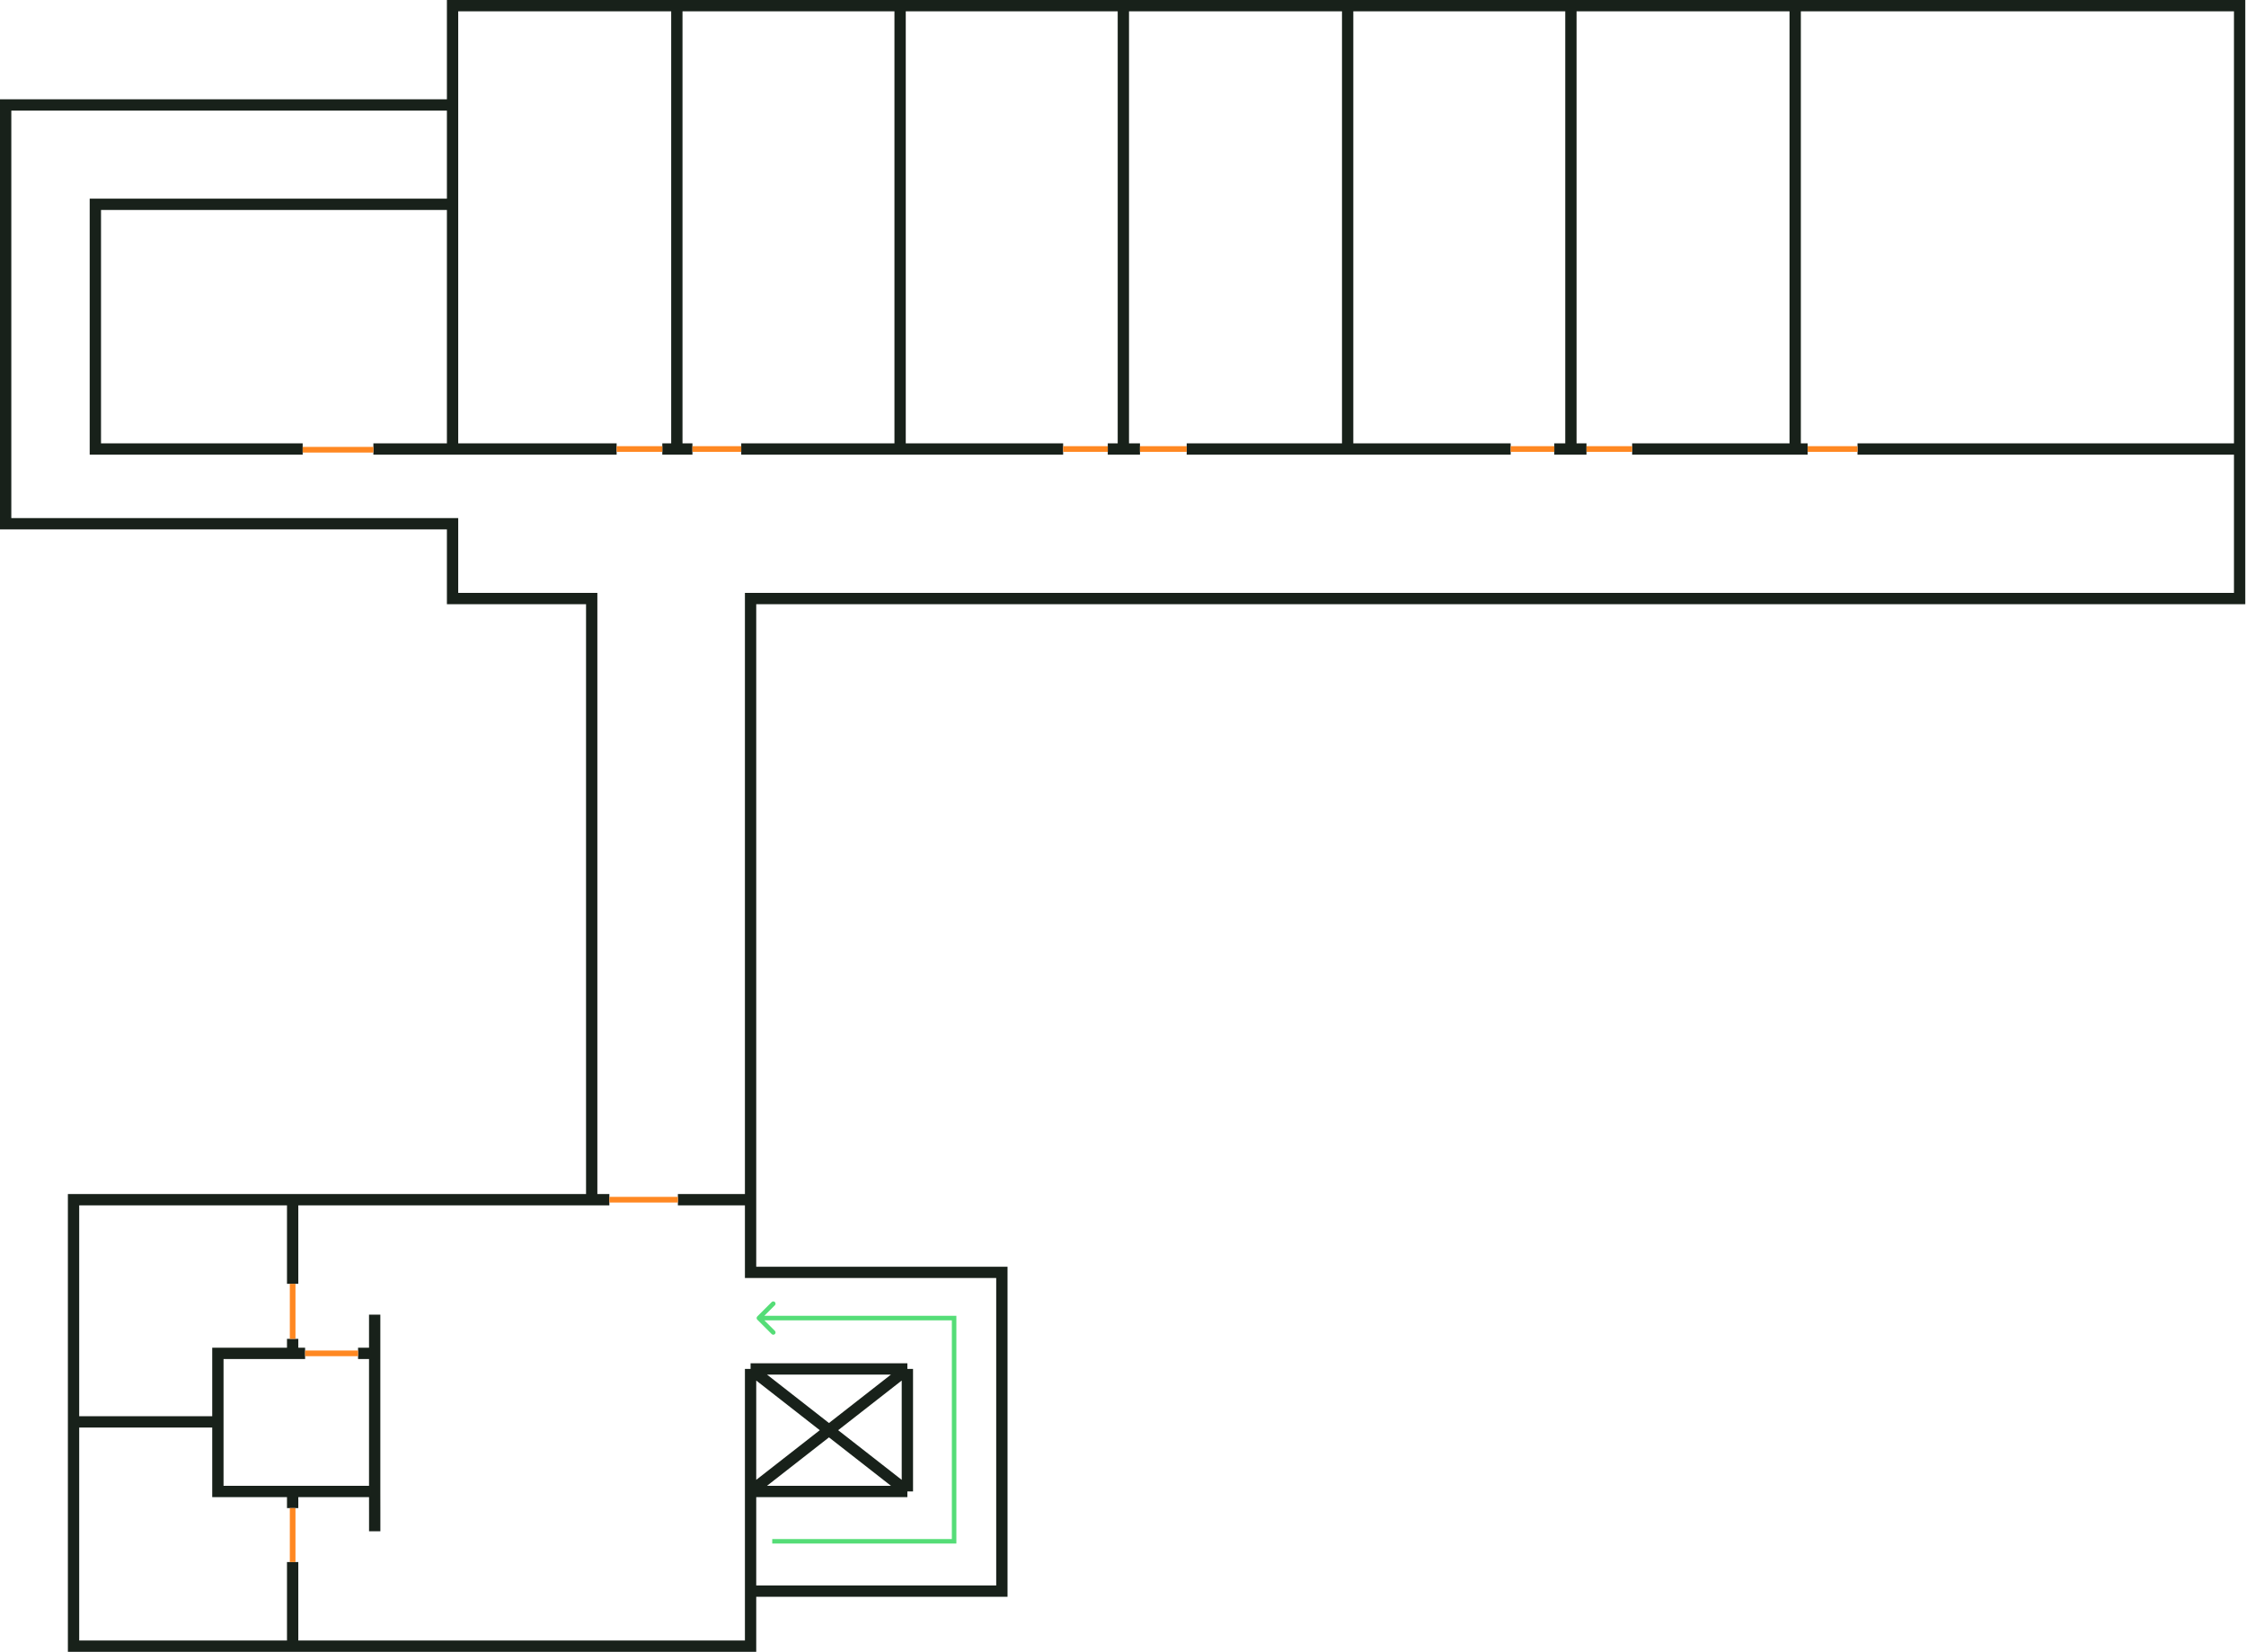
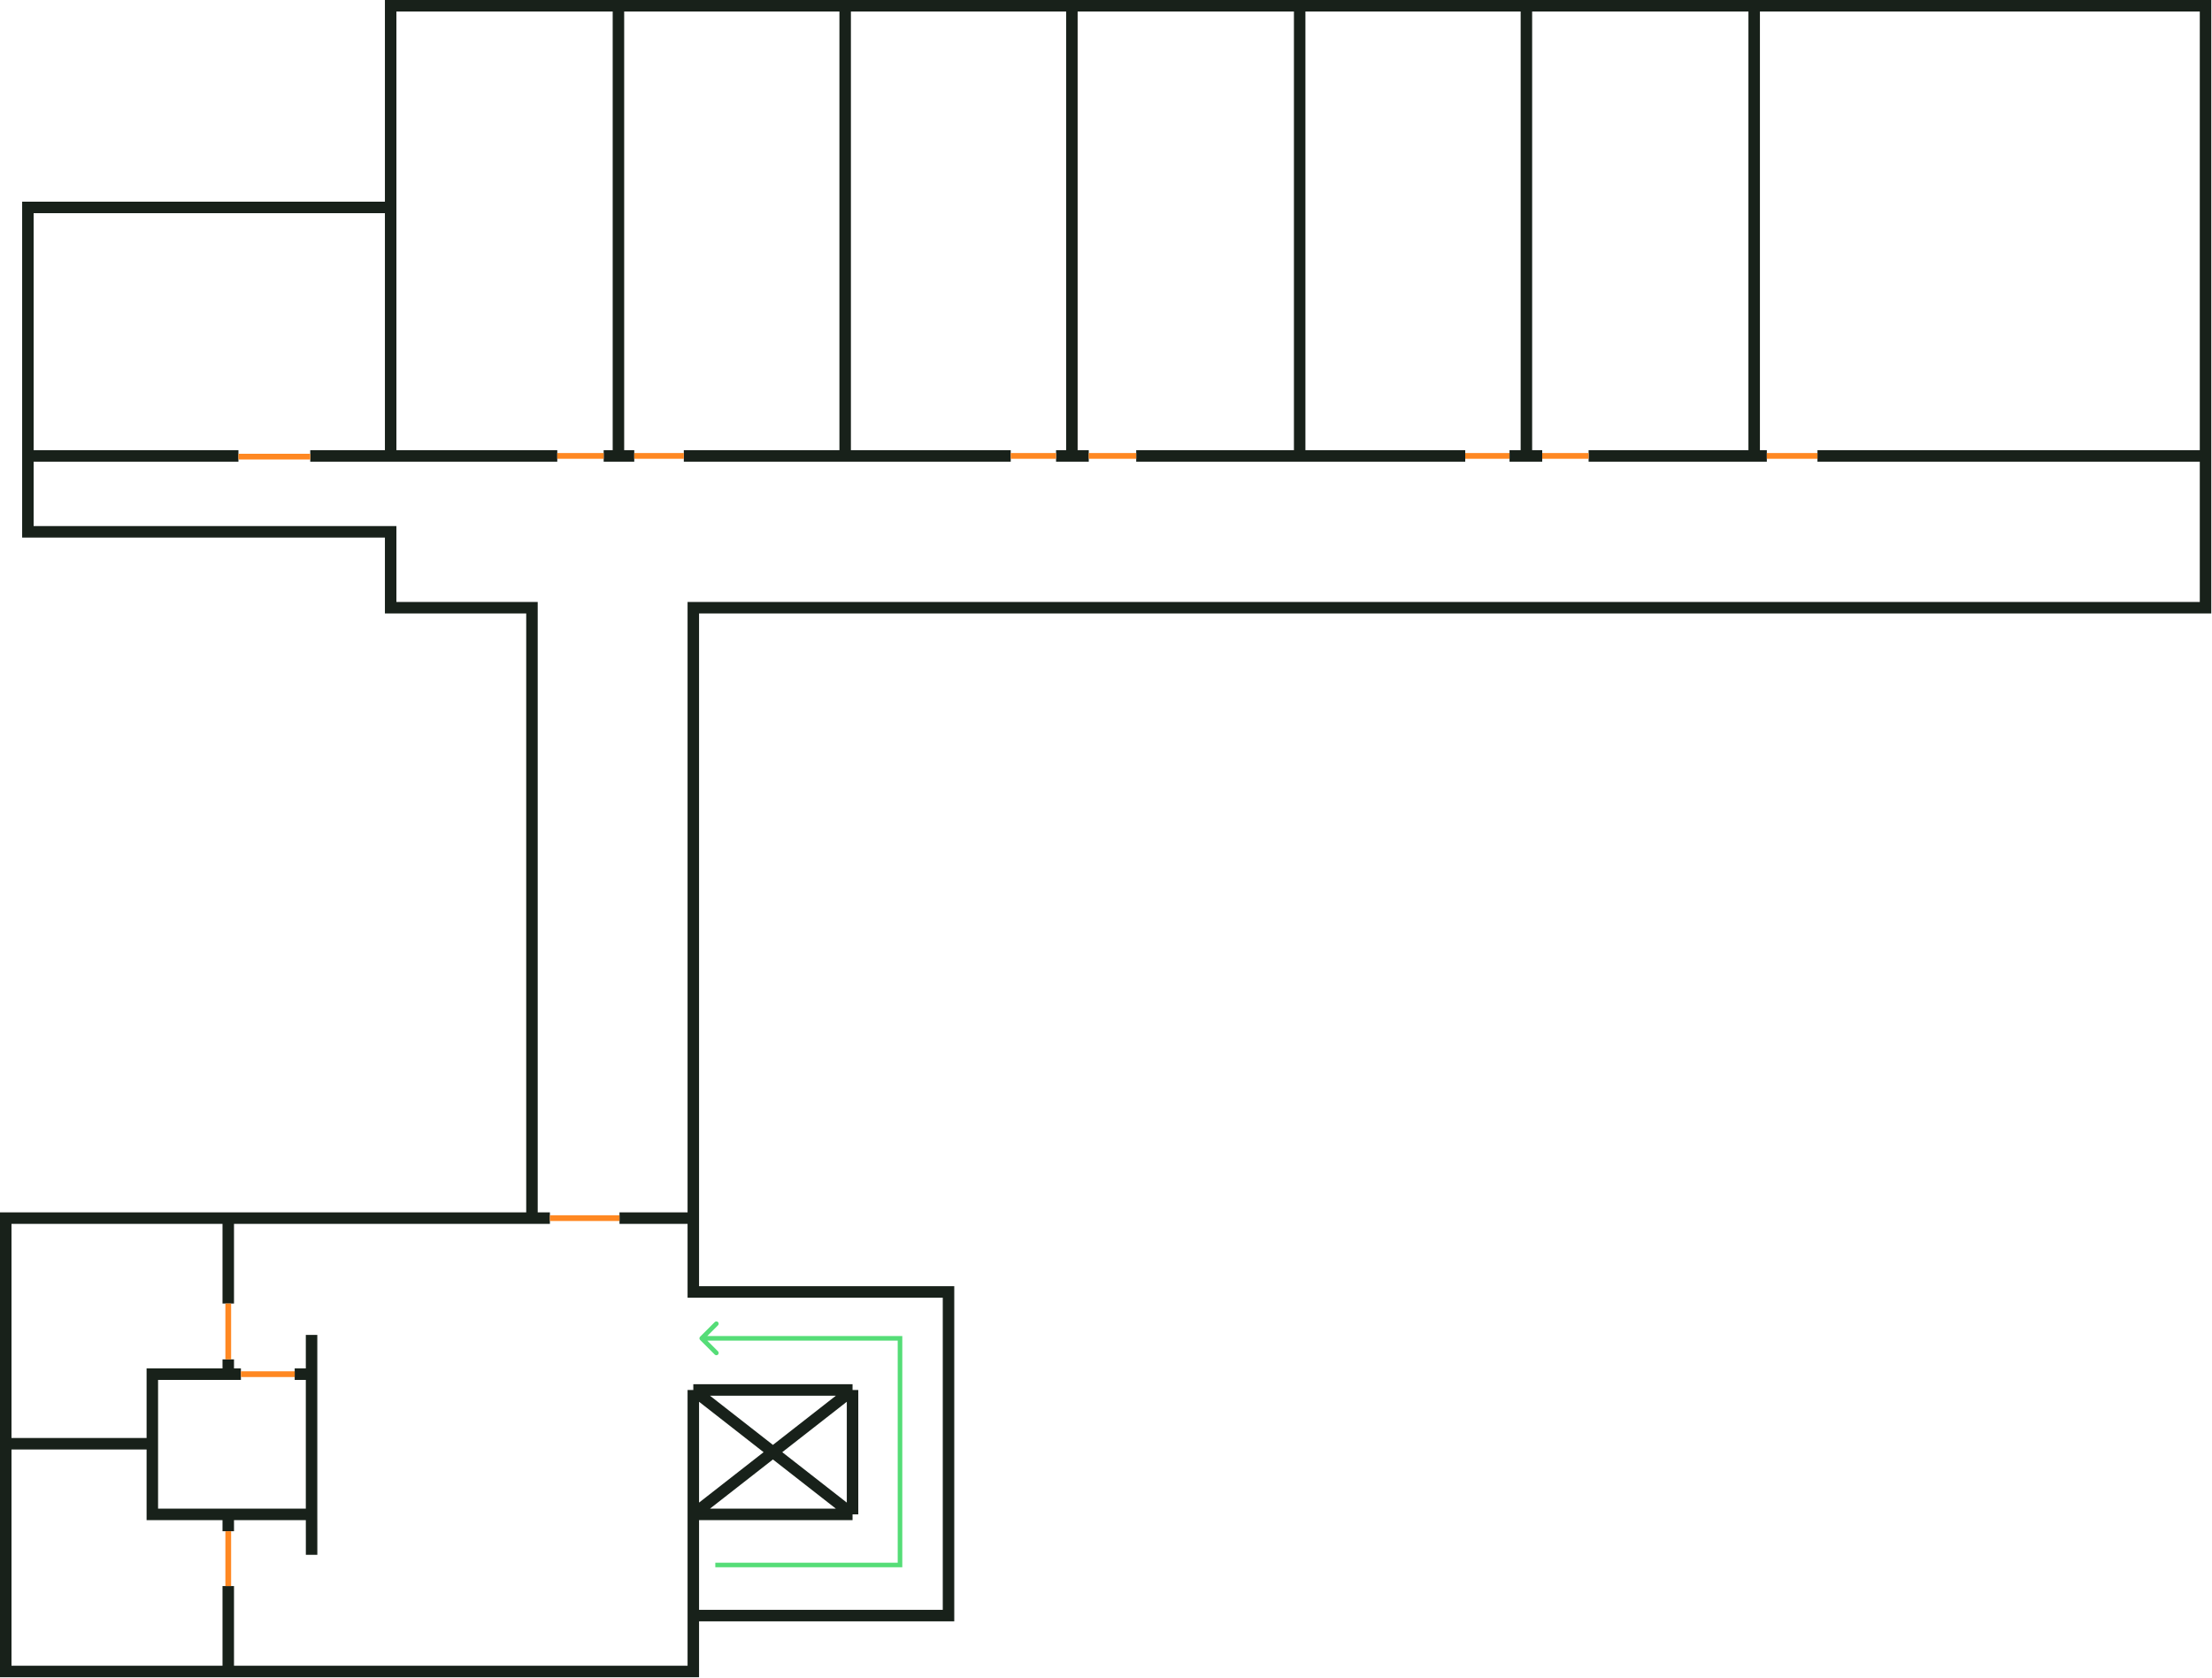
- <svg xmlns="http://www.w3.org/2000/svg" width="397" height="292" viewBox="0 0 397 292" fill="none">
-   <path d="M79.994 36.114V79.373M79.994 36.114H48.424H16.854V79.373H53.5M79.994 36.114V18.557M79.994 79.373H108.994M79.994 79.373H66M119.639 1H79.994V18.557M119.639 1V79.373M119.639 1H159.101M119.639 79.373H117.07M119.639 79.373H122.392M159.101 1V79.373M159.101 1H198.563M159.101 79.373H131.019M159.101 79.373H187.918M198.563 1V79.373M198.563 1H238.209M198.563 79.373H195.81M198.563 79.373H201.5M238.209 1V79.373M238.209 1H277.671M238.209 79.373H209.759M238.209 79.373H267.025M277.671 1V79.373M277.671 1H317.316M277.671 79.373H274.734M277.671 79.373H280.424M317.316 1V79.373M317.316 1H395.873V79.373M317.316 79.373H288.5M317.316 79.373H319.519M395.873 79.373V105.804H132.671V212.076M395.873 79.373H328.329M104.589 212.076V105.804H79.994V92.589H1V18.557H79.994M104.589 212.076H51.728M104.589 212.076H107.709M51.728 212.076H13V251.354M51.728 212.076V226.943M13 251.354V291H51.728M13 251.354H38.513M51.728 291H132.671V281.272M51.728 291V276.133M51.728 263.652H38.513V251.354M51.728 263.652H66.228M51.728 263.652V266.589M38.513 251.354V239.241H51.728M51.728 239.241V236.671M51.728 239.241H53.93M66.228 239.241V263.652M66.228 239.241H63.291M66.228 239.241V235.762V232.403M66.228 263.652L66.233 267.332V270.691M132.671 281.272H177.089V224.924H132.671V212.076M132.671 281.272V263.652M132.671 212.076H119.823M132.671 241.994H160.386M132.671 241.994V263.652M132.671 241.994L146.528 252.823L160.386 263.652M160.386 241.994V263.652M160.386 241.994L132.671 263.652M160.386 263.652H132.671" stroke="#18211A" stroke-width="2" />
-   <path d="M108.994 79.373H117.07M122.392 79.373H131.019M187.918 79.373H195.81M201.5 79.373H209.759M267.025 79.373H274.734M280.424 79.373H288.5M319.519 79.373H328.329M107.709 212.076H119.823M51.728 226.943V236.671M53.93 239.241H63.291M51.728 266.589V276.133M53.5 79.5H66" stroke="#FF8822" />
-   <path d="M168.646 233H169.046V232.6H168.646V233ZM133.856 232.717C133.7 232.873 133.7 233.127 133.856 233.283L136.402 235.828C136.558 235.985 136.811 235.985 136.968 235.828C137.124 235.672 137.124 235.419 136.968 235.263L134.705 233L136.968 230.737C137.124 230.581 137.124 230.328 136.968 230.172C136.811 230.015 136.558 230.015 136.402 230.172L133.856 232.717ZM168.646 272.462V272.862H169.046V272.462H168.646ZM168.646 232.6H134.139V233.4H168.646V232.6ZM168.246 233V272.462H169.046V233H168.246ZM168.646 272.062H136.5V272.862H168.646V272.062Z" fill="#55DD77" />
+ <svg xmlns="http://www.w3.org/2000/svg" width="385" height="292" viewBox="0 0 385 292" fill="none">
+   <path d="M67.994 36.114V79.373M67.994 36.114H36.424H4.854V79.373M67.994 36.114V18.557V1H107.639M67.994 79.373H96.994M67.994 79.373H54M4.854 79.373H41.5M4.854 79.373V92.589H67.994V105.804H92.589V212.076M107.639 1V79.373M107.639 1H147.101M107.639 79.373H105.07M107.639 79.373H110.392M147.101 1V79.373M147.101 1H186.563M147.101 79.373H119.019M147.101 79.373H175.918M186.563 1V79.373M186.563 1H226.209M186.563 79.373H183.81M186.563 79.373H189.5M226.209 1V79.373M226.209 1H265.671M226.209 79.373H197.759M226.209 79.373H255.025M265.671 1V79.373M265.671 1H305.316M265.671 79.373H262.734M265.671 79.373H268.424M305.316 1V79.373M305.316 1H383.873V79.373M305.316 79.373H276.5M305.316 79.373H307.519M383.873 79.373V105.804H120.671V212.076M383.873 79.373H316.329M92.589 212.076H39.728M92.589 212.076H95.709M39.728 212.076H1V251.354M39.728 212.076V226.943M1 251.354V291H39.728M1 251.354H26.513M39.728 291H120.671V281.272M39.728 291V276.133M39.728 263.652H26.513V251.354M39.728 263.652H54.228M39.728 263.652V266.589M26.513 251.354V239.241H39.728M39.728 239.241V236.671M39.728 239.241H41.93M54.228 239.241V263.652M54.228 239.241H51.291M54.228 239.241V235.762V232.403M54.228 263.652L54.233 267.332V270.691M120.671 281.272H165.089V224.924H120.671V212.076M120.671 281.272V263.652M120.671 212.076H107.823M120.671 241.994H148.386M120.671 241.994V263.652M120.671 241.994L134.528 252.823L148.386 263.652M148.386 241.994V263.652M148.386 241.994L120.671 263.652M148.386 263.652H120.671" stroke="#18211A" stroke-width="2" />
+   <path d="M96.994 79.373H105.07M110.392 79.373H119.019M175.918 79.373H183.81M189.5 79.373H197.759M255.025 79.373H262.734M268.424 79.373H276.5M307.519 79.373H316.329M95.709 212.076H107.823M39.728 226.943V236.671M41.93 239.241H51.291M39.728 266.589V276.133M41.5 79.5H54" stroke="#FF8822" />
+   <path d="M156.646 233H157.046V232.6H156.646V233ZM121.856 232.717C121.7 232.873 121.7 233.127 121.856 233.283L124.402 235.828C124.558 235.985 124.811 235.985 124.968 235.828C125.124 235.672 125.124 235.419 124.968 235.263L122.705 233L124.968 230.737C125.124 230.581 125.124 230.328 124.968 230.172C124.811 230.015 124.558 230.015 124.402 230.172L121.856 232.717ZM156.646 272.462V272.862H157.046V272.462H156.646ZM156.646 232.6H122.139V233.4H156.646V232.6ZM156.246 233V272.462H157.046V233H156.246ZM156.646 272.062H124.5V272.862H156.646V272.062Z" fill="#55DD77" />
</svg>
